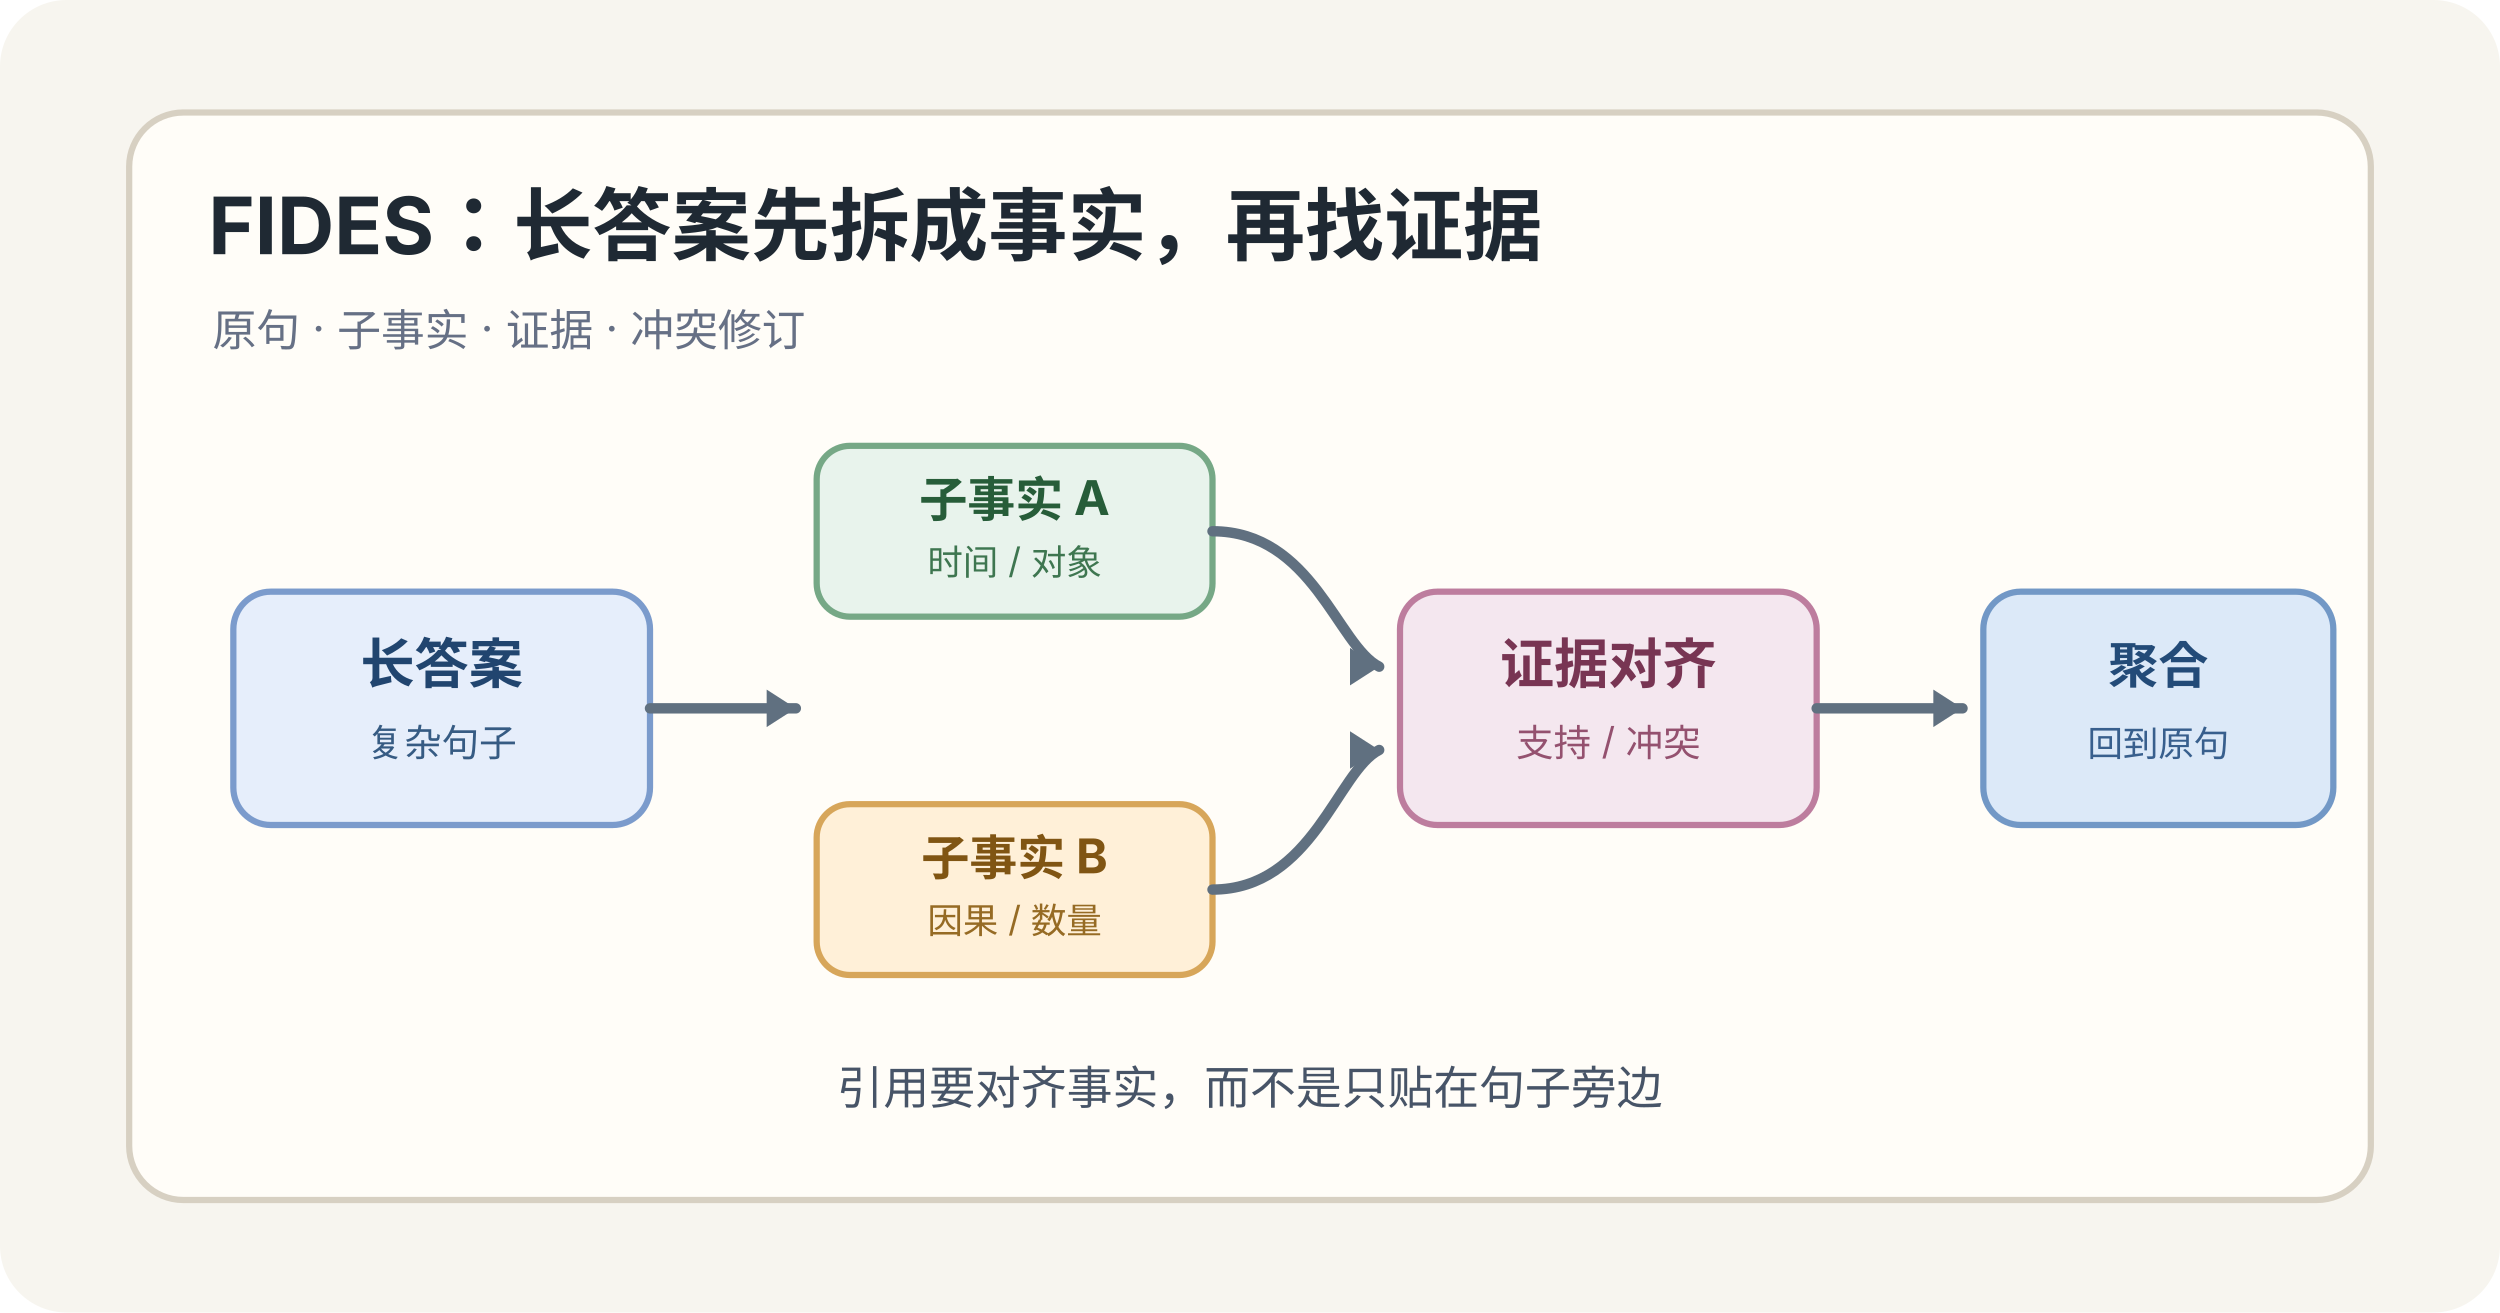
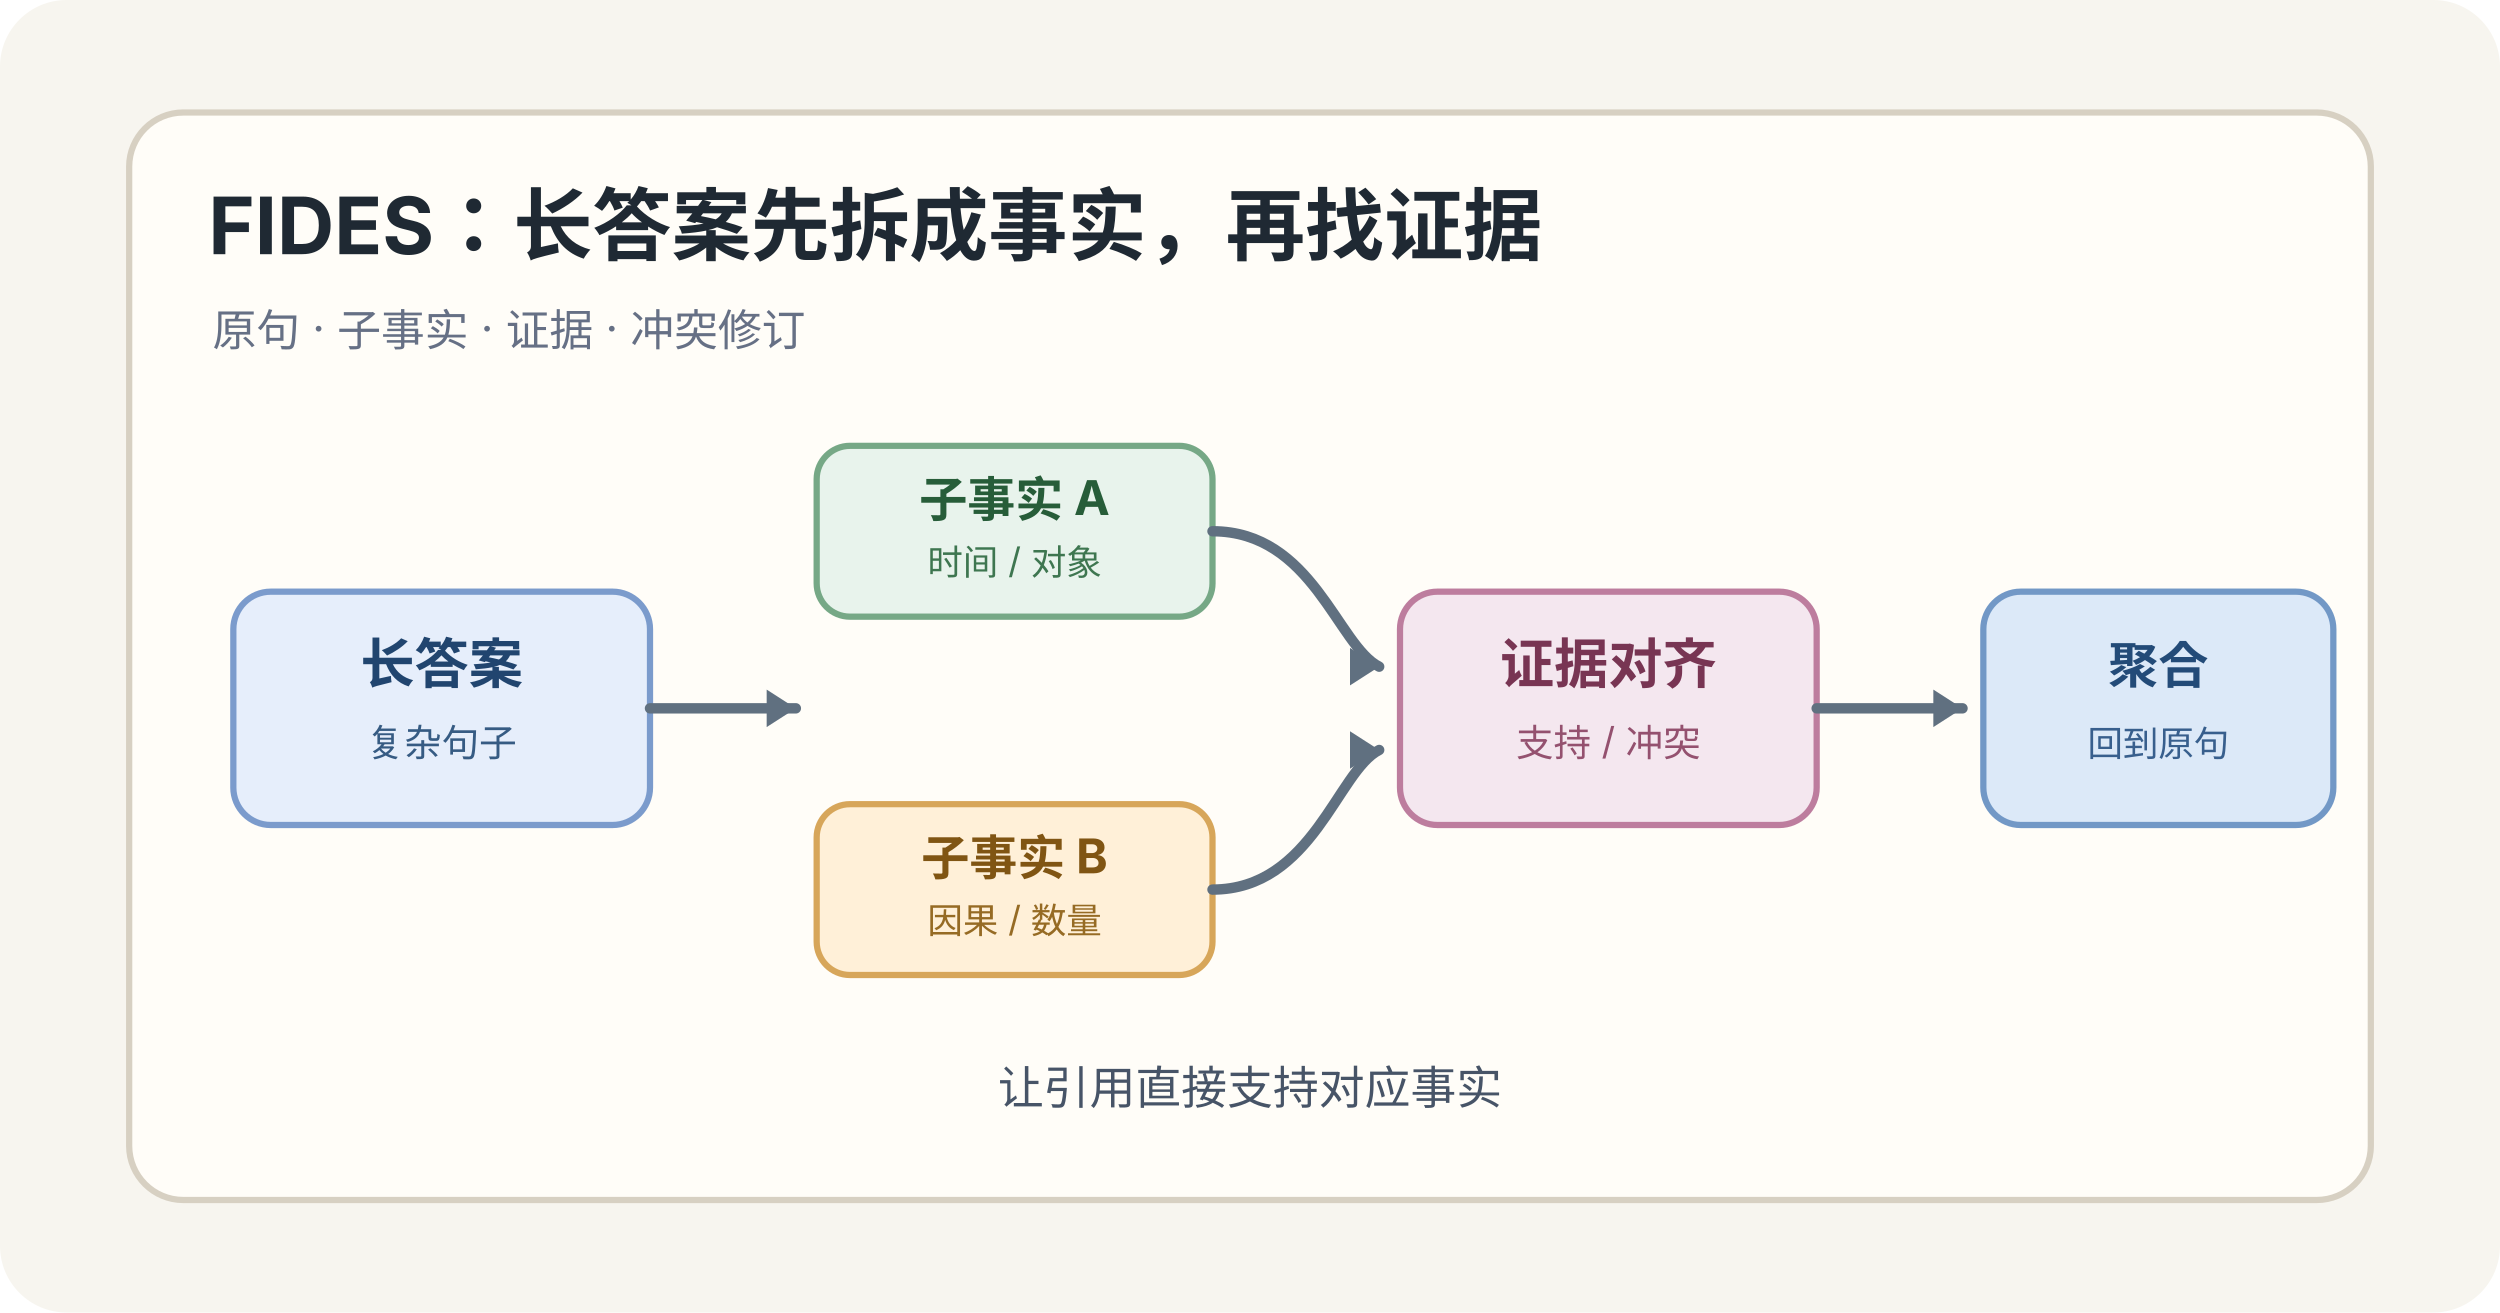
<svg xmlns="http://www.w3.org/2000/svg" viewBox="0 0 1200 630" role="img" aria-labelledby="title desc">
  <rect width="1200" height="630" rx="32" fill="#f7f5ef" />
  <rect x="62" y="54" width="1076" height="522" rx="26" fill="#fffdf8" stroke="#d7d0c2" stroke-width="3" />
  <text x="100" y="122" font-family="-apple-system,BlinkMacSystemFont,'PingFang SC',sans-serif" font-size="38" font-weight="700" fill="#1f2933">FIDES：长答案先拆成事实，再找证据</text>
  <text x="102" y="166" font-family="-apple-system,BlinkMacSystemFont,'PingFang SC',sans-serif" font-size="21" fill="#667085">原句 · 子事实 · 证据 · 冲突修订</text>
  <g font-family="-apple-system,BlinkMacSystemFont,'PingFang SC',sans-serif">
    <rect x="112" y="284" width="200" height="112" rx="18" fill="#e6eefb" stroke="#7b9bcc" stroke-width="3" />
    <text x="212" y="328" text-anchor="middle" font-size="26" font-weight="700" fill="#21456f">长答案</text>
    <text x="212" y="363" text-anchor="middle" font-size="18" fill="#365b83">复杂句子</text>
    <rect x="392" y="214" width="190" height="82" rx="16" fill="#e8f3ec" stroke="#76a886" stroke-width="3" />
    <text x="487" y="248" text-anchor="middle" font-size="23" font-weight="700" fill="#275d39">子事实 A</text>
    <text x="487" y="276" text-anchor="middle" font-size="17" fill="#3e7650">时间 / 对象</text>
    <rect x="392" y="386" width="190" height="82" rx="16" fill="#fff0d8" stroke="#d7a65a" stroke-width="3" />
    <text x="487" y="420" text-anchor="middle" font-size="23" font-weight="700" fill="#805513">子事实 B</text>
    <text x="487" y="448" text-anchor="middle" font-size="17" fill="#966b24">因果 / 数量</text>
    <rect x="672" y="284" width="200" height="112" rx="18" fill="#f4e7ef" stroke="#bd7d9e" stroke-width="3" />
    <text x="772" y="328" text-anchor="middle" font-size="26" font-weight="700" fill="#783553">证据对齐</text>
    <text x="772" y="363" text-anchor="middle" font-size="18" fill="#94516f">支持 / 冲突</text>
    <rect x="952" y="284" width="168" height="112" rx="18" fill="#dce9f8" stroke="#7298c6" stroke-width="3" />
    <text x="1036" y="328" text-anchor="middle" font-size="24" font-weight="700" fill="#234b78">聚合</text>
    <text x="1036" y="363" text-anchor="middle" font-size="17" fill="#385f8d">回到原句</text>
  </g>
  <g fill="none" stroke="#607080" stroke-width="5" stroke-linecap="round">
    <path d="M312 340 H382" />
    <path d="M582 255 C630 255 642 310 662 320" />
    <path d="M582 427 C630 427 642 370 662 360" />
    <path d="M872 340 H942" />
  </g>
  <g fill="#607080">
    <path d="M382 340 l-14 -9 v18z" />
    <path d="M662 320 l-14 -9 v18z" />
    <path d="M662 360 l-14 -9 v18z" />
    <path d="M942 340 l-14 -9 v18z" />
  </g>
-   <text x="600" y="530" text-anchor="middle" font-family="-apple-system,BlinkMacSystemFont,'PingFang SC',sans-serif" font-size="22" fill="#475467">引用要对齐事实，而不是只贴在句子旁边</text>
+   <text x="600" y="530" text-anchor="middle" font-family="-apple-system,BlinkMacSystemFont,'PingFang SC',sans-serif" font-size="22" fill="#475467">让引用直接支持对应事实</text>
</svg>
